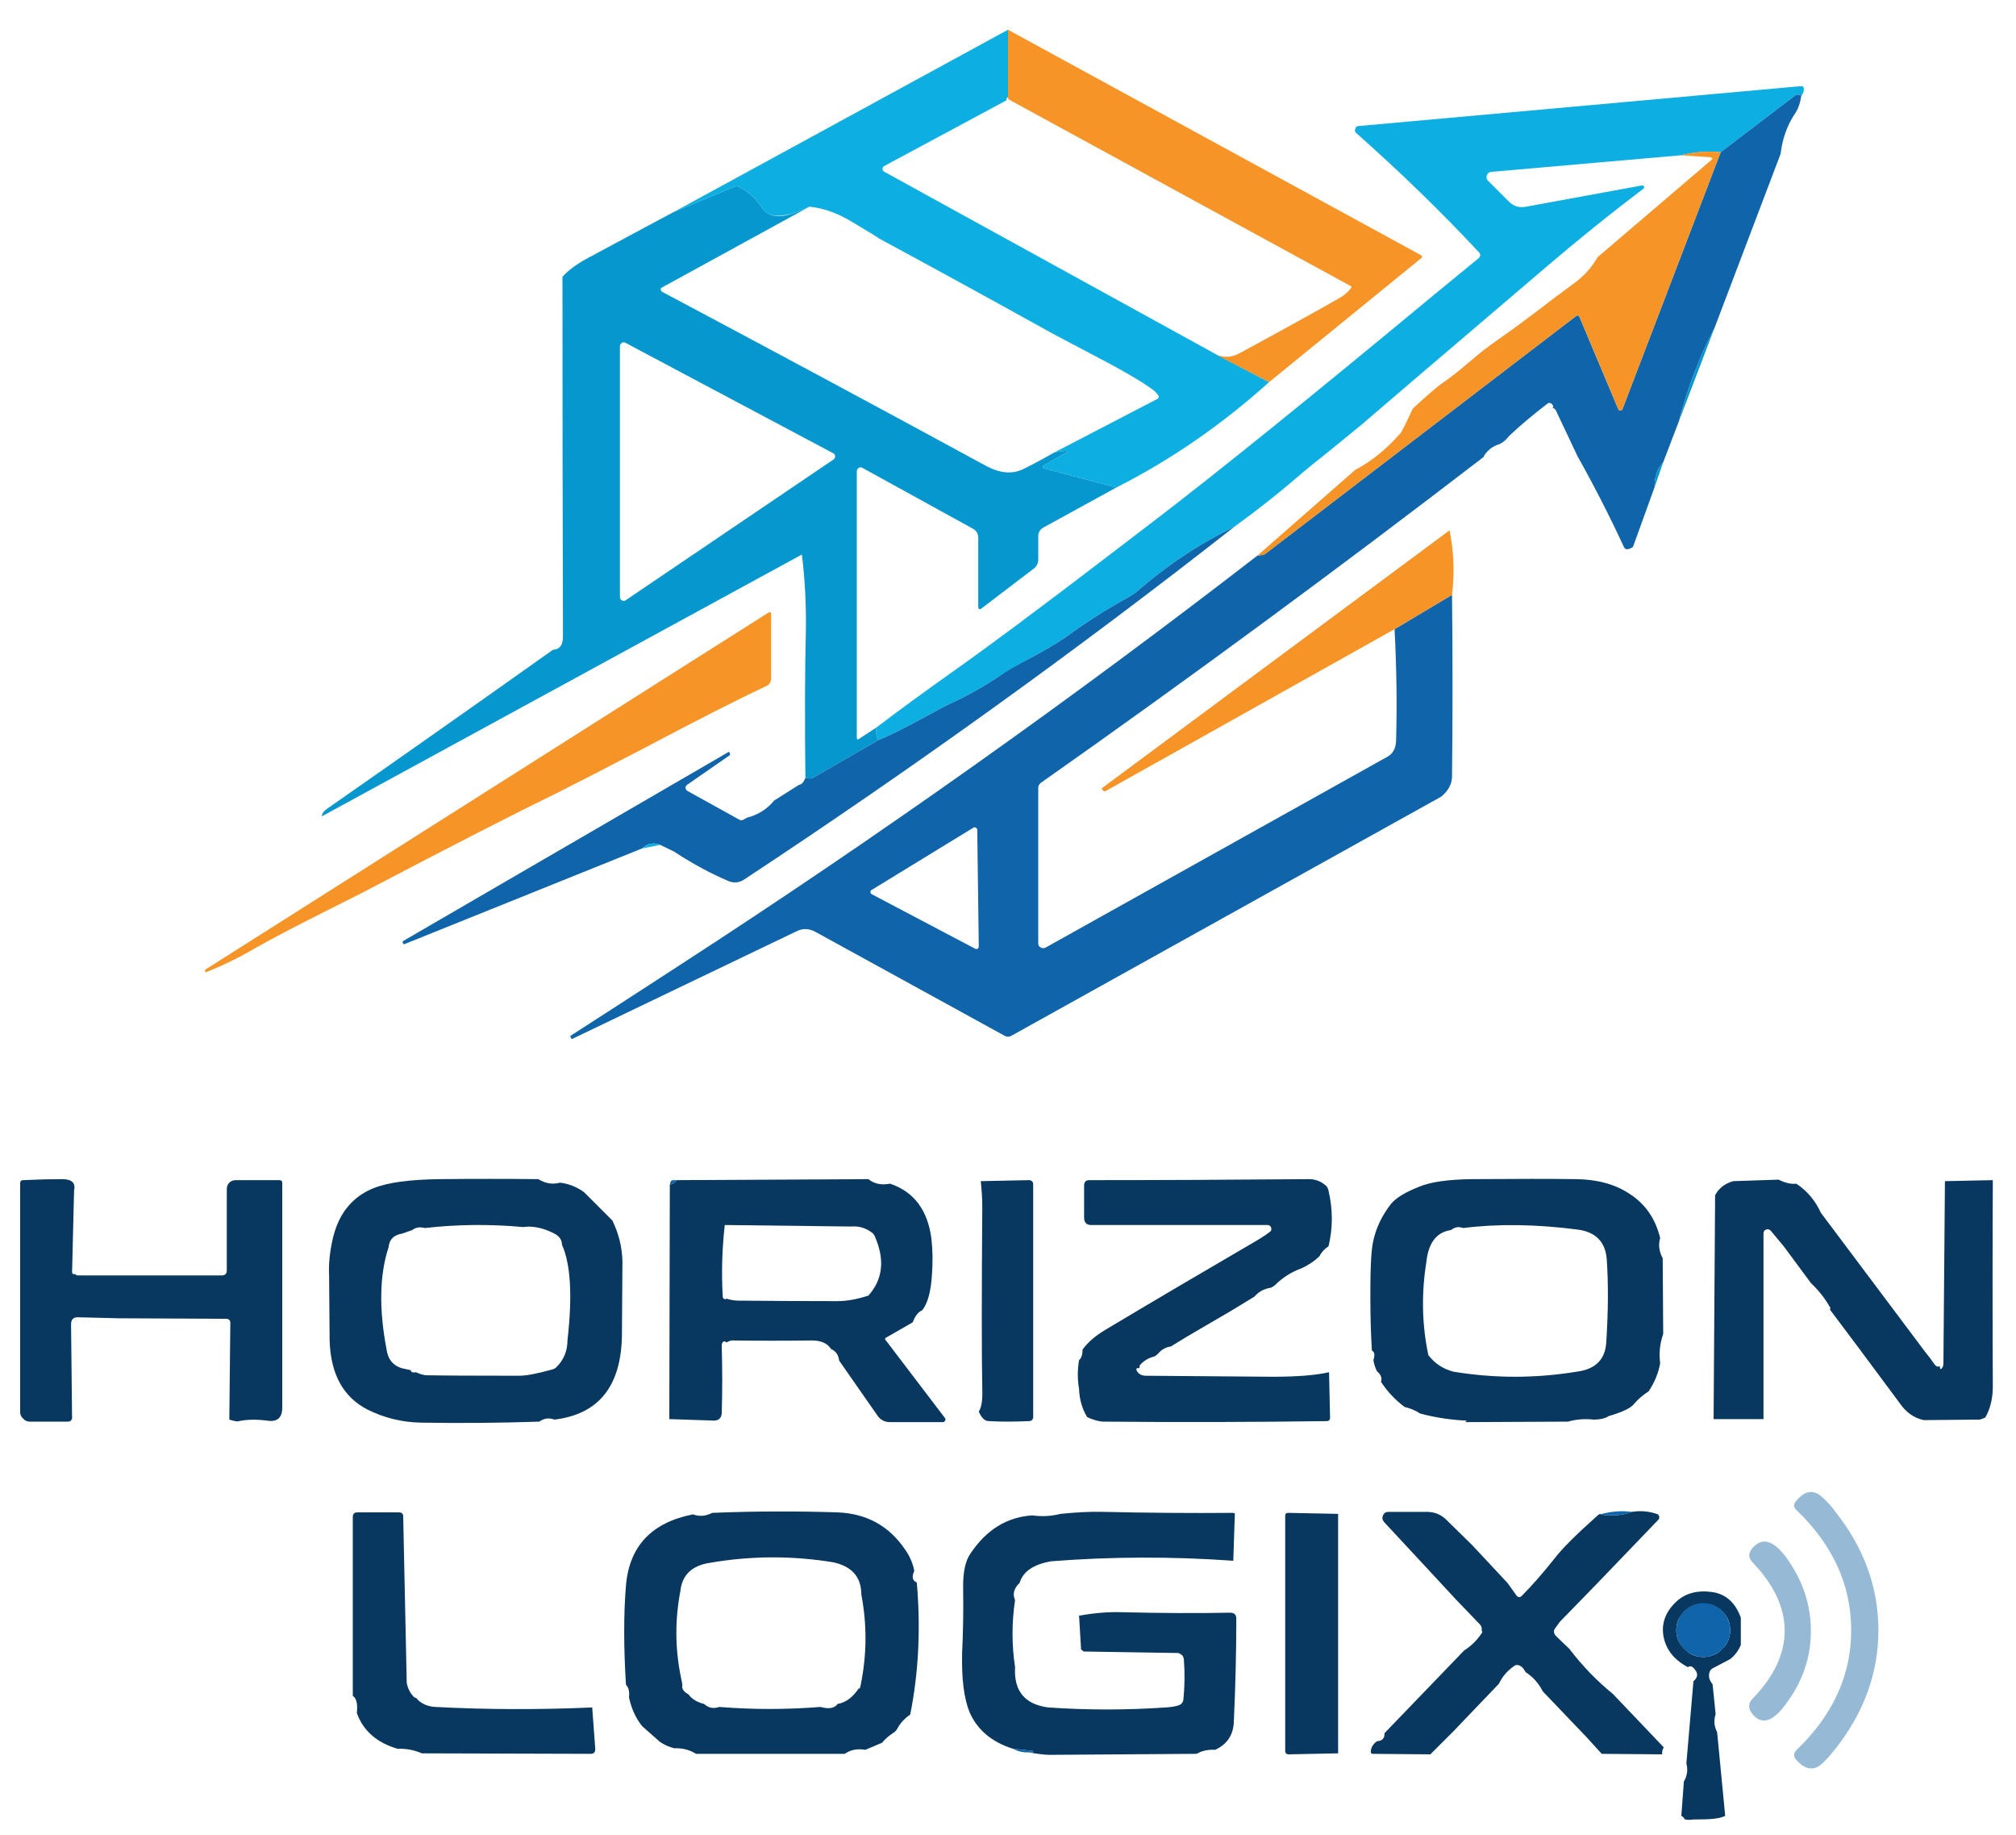
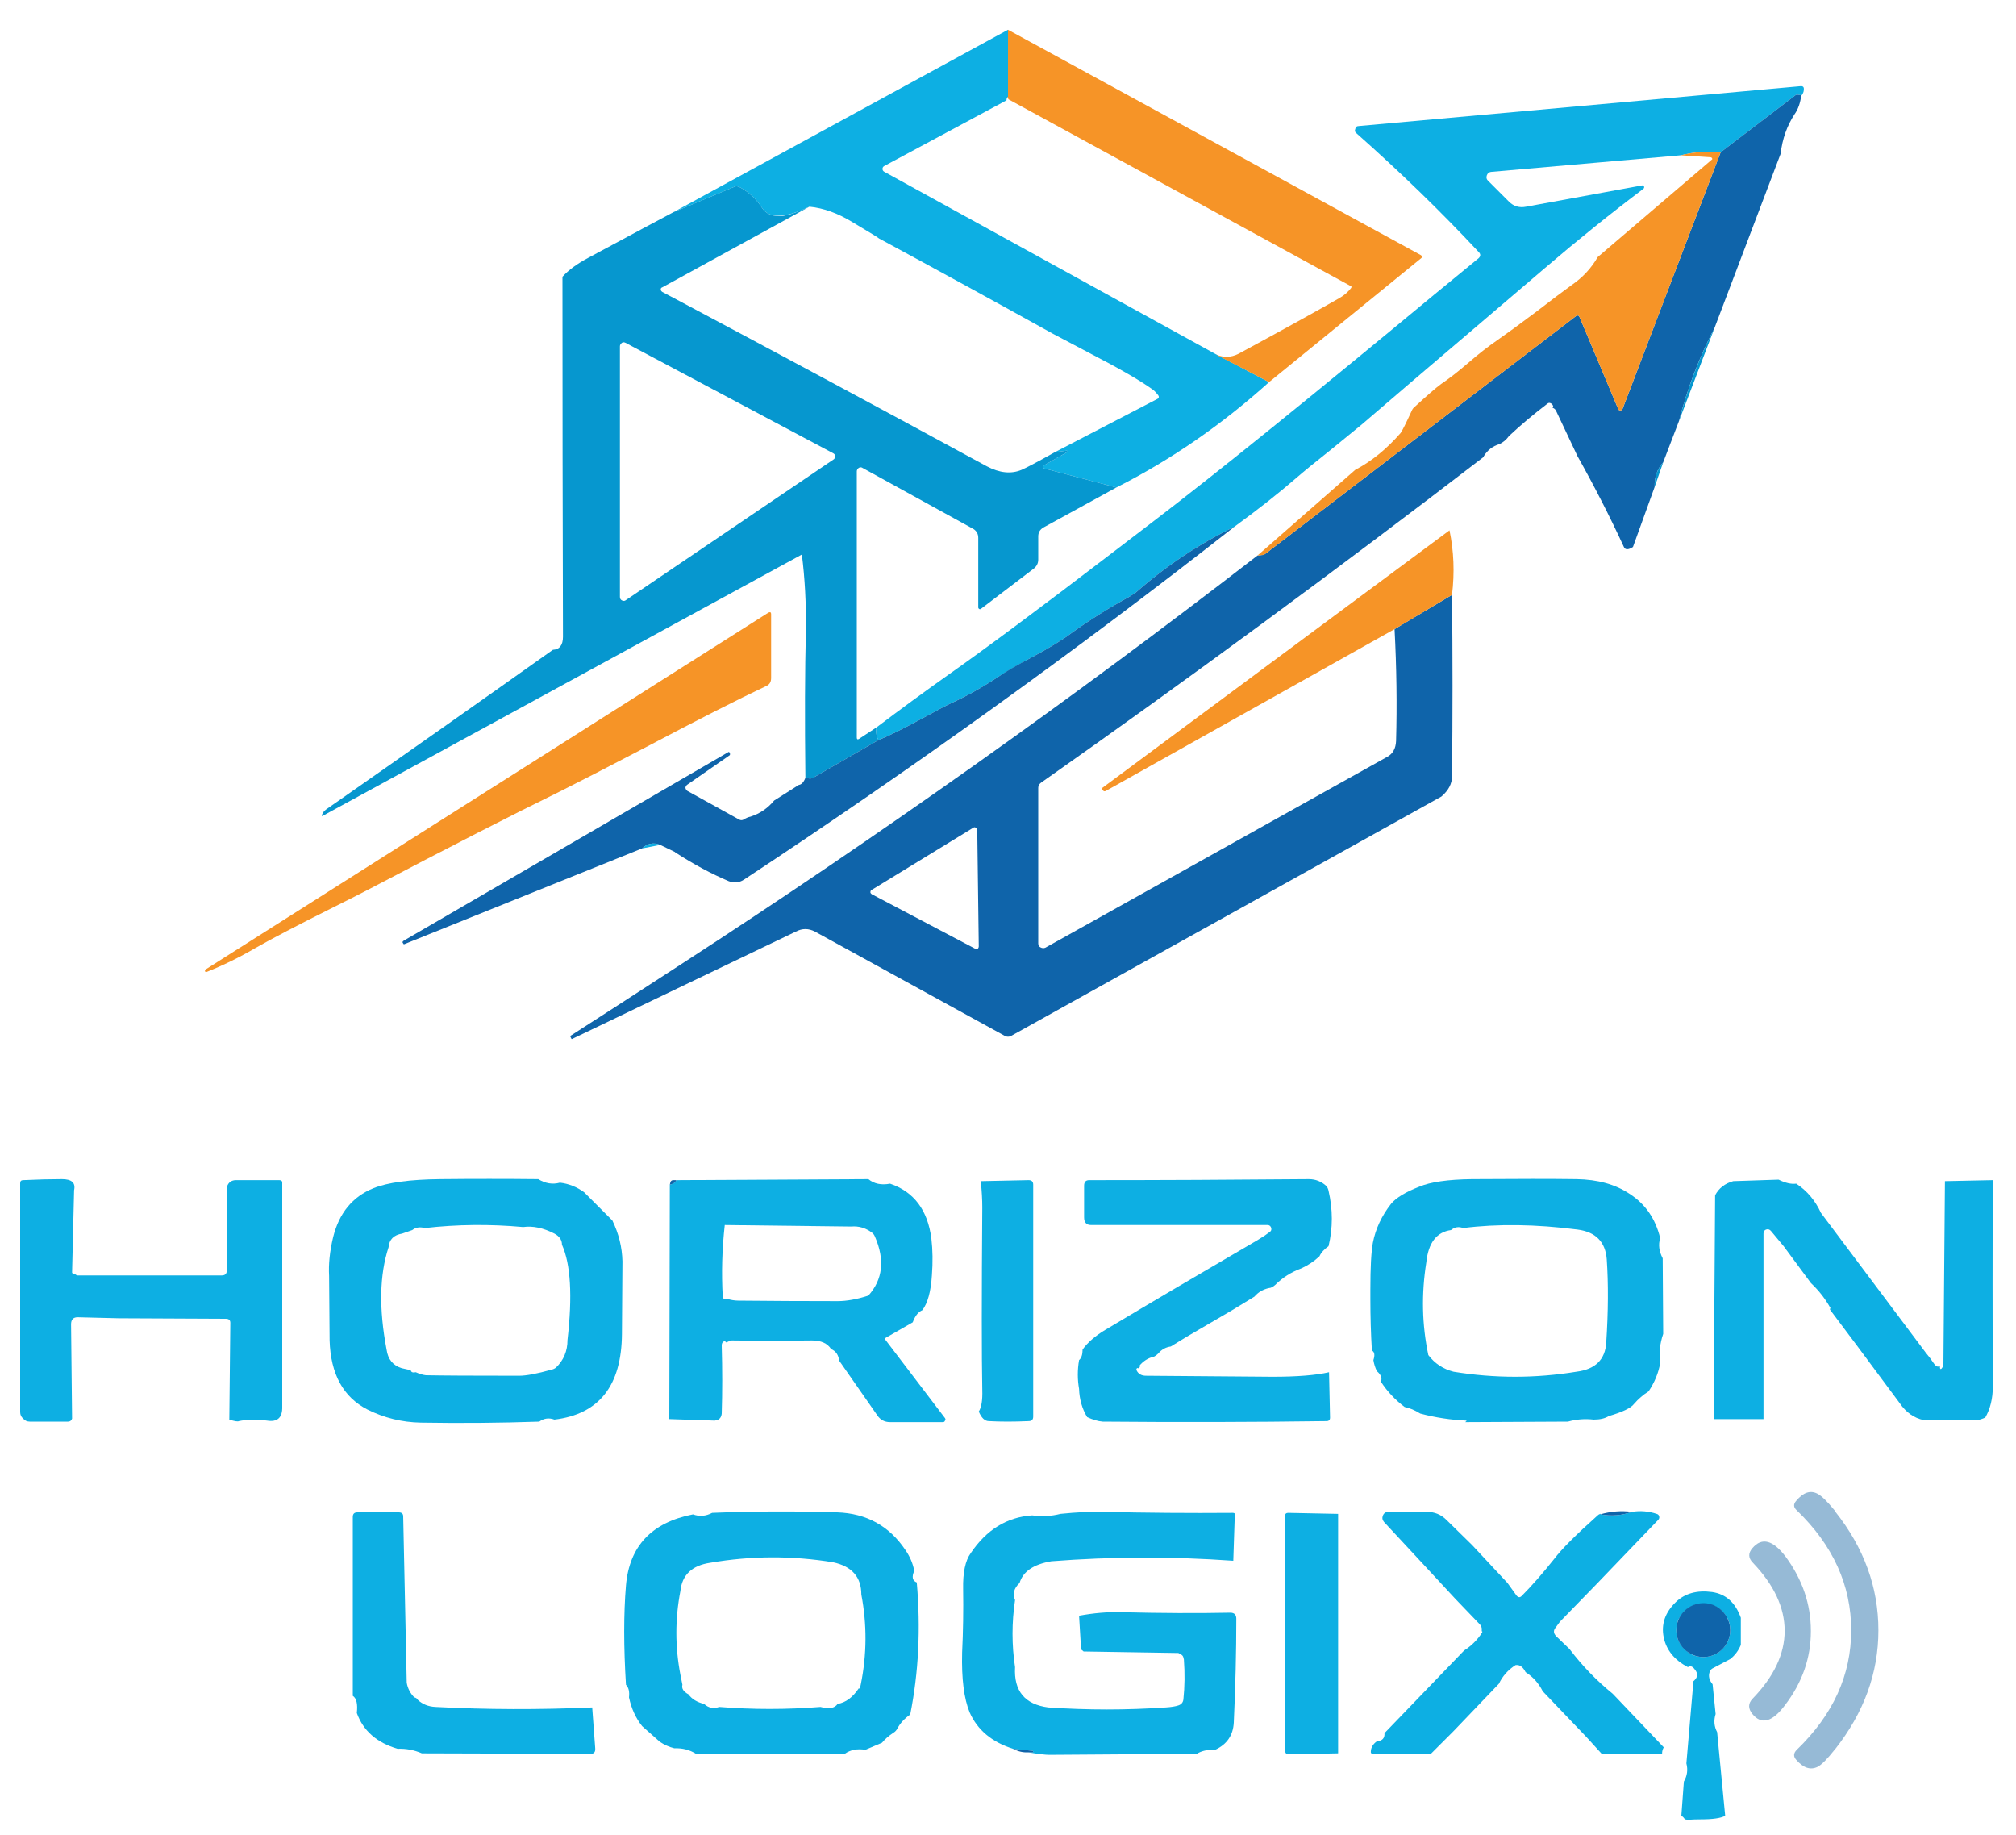
<svg xmlns="http://www.w3.org/2000/svg" version="1.2" viewBox="0 0 400 364" width="400" height="364">
-   <style>.a{fill:#0dafe3}.b{fill:#f69427}.c{fill:#0f64aa}.d{fill:#0697cf}.e{fill:#08375f}.f{fill:#96bad6}</style>
+   <style>.a{fill:#0dafe3}.b{fill:#f69427}.c{fill:#0f64aa}.d{fill:#0697cf}.e{fill:#0dafe3}.f{fill:#96bad6}</style>
  <path class="a" d="m200 5.9v13.3q-0.3 0.2-0.3 0.7l-24.2 13q-0.4 0.2-0.4 0.6 0 0.4 0.4 0.6l65.8 36.2 10.5 5.5q-14.1 12.7-30.3 20.9l-14.4-3.8q-0.2-0.1-0.2-0.2 0-0.2 0.1-0.3l4.7-2.7q0.2-0.1 0.1-0.2 0-0.1-0.2-0.1l-2.3 0.3 20.4-10.6q0.4-0.3 0.1-0.7-0.7-0.9-1.2-1.2-3.6-2.6-12.5-7.2-4.7-2.5-7.2-3.8-17.1-9.5-34.5-18.9 0-0.1-5.2-3.2-4.4-2.7-8.6-3.1-3.2 1.5-5.1 1.7-3.1 0.5-4.4-1.6-1.7-2.6-4.4-4-0.6-0.3-1.1 0l-12 5z" />
  <path class="b" d="m251.8 75.8l-10.6-5.5q2.3 1 4.5-0.1 13.3-7.2 20.1-11.1 1.4-0.8 2.3-2 0.1-0.2 0-0.3l-68-37.1q-0.3-0.6-0.1-0.5v-13.3l81.9 44.7q0.5 0.3 0.1 0.6z" />
  <path class="a" d="m357.4 18.9l-0.6-0.1q-0.4-0.1-0.7 0.2l-14.7 11.2q-3.9-0.4-7.9 0.6l-37.7 3.3q-0.6 0.1-0.8 0.7-0.2 0.6 0.2 1l4.2 4.2q1.4 1.4 3.4 1l22.9-4.2q0.3-0.1 0.5 0.2 0.1 0.3-0.2 0.5-9.8 7.4-19.5 15.7-4.9 4.2-14.3 12.2-12.7 10.8-22 18.8-1.8 1.5-6 4.9-4.8 3.8-7.1 5.8-5.2 4.5-12.2 9.6-10.5 5.1-19.5 13-0.6 0.4-1.2 0.8-6.2 3.4-11.5 7.2-2.6 2-8 4.9-4.4 2.4-6.7 3.9-4.5 3-9.3 5.2-1.7 0.8-5.5 2.9-5.9 3.2-8.9 4.4-0.6-1-0.4-2.5 7-5.3 14.2-10.4 11.5-8.1 32.4-24.1 5.5-4.2 8.5-6.5 18.6-14.2 55.5-44.8 6-4.9 8.9-7.3 0.6-0.6 0-1.2-11.2-12-24.3-23.6-0.4-0.3-0.2-0.8 0.1-0.6 0.7-0.6l87.6-7.9q0.8-0.1 0.7 0.7 0 0.6-0.5 1.2z" />
  <path class="c" d="m357.4 18.9q-0.3 2.3-1.3 3.7-2.3 3.5-2.8 7.9l-13.1 34.5q-4.6 8.9-7.1 18.6l-3.1 8.1q-1.8 2-1.7 4.9l-4.3 11.9q-1.4 0.9-1.8 0-4.2-9.1-9.2-18l-4.3-9.1q-0.2-0.3-0.4-0.4-0.2-0.1-0.3-0.1 0.2-0.1 0.2-0.2-0.1-0.5-0.5-0.7-0.4-0.2-0.7 0.1-4.2 3.2-7.6 6.4-0.8 1.1-1.9 1.6-2 0.6-3.1 2.4 0 0 0 0.1 0 0-0.1 0.1-43.6 33.5-87.8 64.6-0.5 0.4-0.5 1v30.8q0 0.6 0.4 0.8 0.5 0.3 1 0.1 41.4-23.1 67.9-37.9 1.6-0.9 1.7-3.1 0.3-10.8-0.3-22.2l11.4-6.8q0.2 18.1 0 36 0 2.2-2.1 4l-85.4 47.5q-0.6 0.3-1.2 0l-37.7-20.7q-1.9-1-3.8 0l-44.4 21.3q-0.1 0-0.1 0l-0.2-0.4q-0.1-0.2 0.1-0.3 7.8-5 21.8-14.1 58.9-38.2 114.4-81.1l0.9-0.1q0.3 0 0.6-0.2l61.7-47.2q0.5-0.3 0.7 0.2l7.7 18.3q0.1 0.2 0.4 0.2 0.3 0 0.4-0.2l19.5-51 14.7-11.2q0.3-0.3 0.7-0.2zm-163.5 145.7q0-0.3-0.3-0.4-0.2-0.2-0.5 0l-20.1 12.3q-0.3 0.1-0.3 0.5 0 0.2 0.3 0.4l20.5 10.8q0.2 0.1 0.5 0 0.2-0.2 0.2-0.5z" />
  <path class="b" d="m341.4 30.2l-19.5 51q-0.1 0.2-0.4 0.2-0.3 0-0.4-0.2l-7.7-18.3q-0.2-0.5-0.7-0.2l-61.7 47.2q-0.3 0.2-0.6 0.2l-0.9 0.1 19.4-17q4.8-2.5 9-7.3 0.5-0.7 2.2-4.4 0.2-0.5 0.6-0.8 3.7-3.4 5.2-4.5 2.5-1.7 5.4-4.2 3-2.6 5.9-4.6 2.6-1.8 7.4-5.4 4.8-3.7 7.3-5.5 3.2-2.2 5.1-5.5l22.6-19.3q0.2-0.1 0.1-0.3-0.1-0.2-0.3-0.2l-5.9-0.4q4-1 7.9-0.6z" />
  <path class="d" d="m160.6 41l-29.2 16q-0.3 0.1-0.3 0.4 0 0.3 0.3 0.5 32.2 17.1 64.4 34.6 3.8 2 6.9 0.7 1.6-0.7 6.6-3.5l2.3-0.3q0.2 0 0.2 0.1 0.1 0.1-0.1 0.2l-4.7 2.7q-0.1 0.1-0.1 0.3 0 0.1 0.2 0.2l14.4 3.8-14.4 7.9q-1.1 0.6-1.1 1.8v4.6q0 1.1-0.9 1.8l-10.5 8q-0.2 0.1-0.3 0-0.2-0.1-0.2-0.3v-13.8q0-1.3-1.2-1.9l-21.8-12q-0.3-0.2-0.7 0-0.4 0.3-0.4 0.7v52.8q0 0.5 0.4 0.3l3.5-2.3q-0.2 1.5 0.4 2.5l-13 7.5q-0.4 0.2-0.9 0.1l-0.6-0.1q-0.2-17.4 0.1-29.3 0.1-7.9-0.8-15l-95 51.8q-0.4 0.2-0.2-0.2 0.2-0.6 0.9-1.1 22.5-15.7 44.9-31.6 2-0.1 2-2.6-0.1-35.5-0.1-71.4 1.8-2 5.2-3.8 13.2-7.1 16.8-9l12-5q0.5-0.3 1.1 0 2.7 1.4 4.4 4 1.3 2.1 4.4 1.7 1.9-0.3 5.1-1.8zm4.7 50.2q0.4-0.2 0.4-0.7 0-0.4-0.4-0.6l-41.2-21.9q-0.4-0.2-0.7 0-0.4 0.3-0.4 0.7v49.7q0 0.5 0.4 0.7 0.4 0.2 0.7 0z" />
  <path class="d" d="m340.2 65l-7.1 18.6q2.5-9.7 7.1-18.6z" />
  <path class="d" d="m330 91.7l-1.7 4.9q-0.1-2.9 1.7-4.9z" />
  <path class="c" d="m244.9 104.5q-46.8 36.7-97.3 70-1.4 0.9-3 0.3-5.2-2.2-10.6-5.7-0.1-0.1-0.1-0.1l-2.9-1.4q-2-0.8-3.6 0.7l-47.2 19q-0.1 0-0.1 0l-0.2-0.3q-0.1-0.2 0.2-0.4l64.4-37.4q0.1-0.1 0.2 0l0.1 0.2q0.1 0.2 0 0.4l-8.5 5.9q-0.3 0.3-0.3 0.6 0.1 0.4 0.4 0.6l10.3 5.7q0.4 0.2 0.8 0 0.8-0.5 1.4-0.6 2.8-0.9 4.7-3.2l4.9-3.1q0.8-0.1 1.3-1.4l0.6 0.1q0.5 0.1 0.9-0.1l13-7.5q3-1.2 8.9-4.4 3.8-2.1 5.5-2.9 4.8-2.2 9.3-5.2 2.3-1.6 6.7-3.9 5.4-2.9 8-4.9 5.3-3.8 11.5-7.2 0.6-0.4 1.2-0.8 9-7.9 19.5-13z" />
  <path class="b" d="m287.6 105.2q1.3 6.2 0.5 12.8l-11.4 6.8-57.3 32.1q-0.4 0.2-0.6-0.2l-0.2-0.2q-0.1-0.1 0.1-0.2z" />
  <path class="b" d="m41 192.8q-0.2 0.1-0.3-0.1-0.1-0.2 0.1-0.4l111.7-70.8q0.5-0.2 0.5 0.3v12.7q0 1.2-1 1.6-8.3 3.9-24.2 12.3-11.3 5.9-16.7 8.6-13.9 6.8-37.9 19.4-2.1 1.1-7.1 3.6-10.6 5.3-15.5 8.1-4.6 2.7-9.6 4.7z" />
  <path class="a" d="m131 167.6l-3.6 0.7q1.6-1.5 3.6-0.7z" />
  <path class="e" d="m106.8 233.9q2.1 1.3 4.3 0.7 2.6 0.3 4.8 1.9l5.6 5.6q1.9 3.9 2 8.1l-0.1 14.4q-0.1 15.4-13.4 17-1.6-0.6-3 0.4-11.7 0.4-23.5 0.2-5.6-0.1-10.6-2.6-7.2-3.7-7.5-13.7l-0.1-12.8q-0.2-3.5 0.8-7.7 1.8-7.2 8-9.7 4.2-1.7 13.2-1.8 9.8-0.1 19.5 0zm-22.5 9.7q-1.5-0.4-2.5 0.4l-2 0.7q-2.5 0.4-2.7 2.7-2.7 8.2-0.4 20.3 0.4 2.9 3 3.7l1.8 0.4q0.1 0.6 1 0.4 1.1 0.5 2 0.6 4.6 0.1 18.5 0.1 2.1 0 6.4-1.2 0.5-0.1 0.9-0.4 2.3-2.2 2.3-5.5 1.5-13.1-1.1-18.9 0-1.4-1.5-2.2-3.3-1.7-6.2-1.3-9.9-0.9-19.5 0.2z" />
  <path class="e" d="m172.3 233.9q1.7 1.4 4.3 0.9 7.1 2.4 8.2 10.9 0.4 3.4 0.1 7.3-0.3 4.8-1.9 6.9-1.2 0.5-1.9 2.4l-5.4 3.1q-0.2 0.2 0 0.4l11.8 15.5q0.2 0.3 0 0.5-0.1 0.3-0.4 0.3h-10.5q-1.6 0-2.5-1.3l-7.6-10.9q-0.2-1.7-1.6-2.3-1.1-1.7-3.8-1.7-7.9 0.1-15.9 0-0.3 0-1.1 0.4-0.2-0.3-0.5-0.2-0.4 0.2-0.4 0.8 0.2 7.1 0 13.5-0.1 1-0.9 1.3l-0.5 0.1-9-0.3 0.1-46.5q1-0.2 1.3-0.9zm-28.5 9.1q-0.8 7.2-0.4 14.2 0 0.4 0.4 0.5 0.2 0.1 0.3-0.1 1.3 0.4 2.4 0.4 9.9 0.1 19.7 0.1 2.7 0 6.1-1.1 4.3-4.8 1.3-11.7-0.2-0.5-0.6-0.8-1.9-1.4-4.1-1.2z" />
  <path class="e" d="m329.4 245.6q-0.6 1.9 0.5 4l0.1 15q-1 2.9-0.6 5.8-0.5 2.9-2.3 5.6-1.6 1-2.9 2.5-0.9 1.2-5 2.4-1.1 0.7-3 0.7-2.6-0.3-5.1 0.4l-20.4 0.1q0.2-0.1 0.3-0.3 0 0 0 0 0 0 0 0 0 0 0 0-4.7-0.2-9.2-1.4-1.6-1-3.1-1.3-2.8-2.1-4.7-5 0.4-1.1-0.8-2.1-0.5-1-0.7-2.2 0.5-1.5-0.3-1.9-0.3-5-0.3-10.2 0-0.7 0-1.9 0-6.6 0.5-9.3 0.8-4.1 3.6-7.7 1.5-1.8 5.6-3.4 3.3-1.4 10.4-1.5 13.6-0.1 20.8 0 6.3 0.1 10.5 2.9 4.7 3 6.1 8.8zm-39.1-2q-1.3-0.5-2.4 0.4-4.3 0.6-4.9 6.4-1.5 9.4 0.4 18.4 1.9 2.5 5 3.3 12.2 2 24.4 0 5.6-0.7 5.9-5.8 0.6-9.2 0.1-16.5-0.4-5.2-5.8-5.9-12.4-1.6-22.7-0.3z" />
  <path class="e" d="m14.7 236.1l-0.4 16.3q0 0.1 0.1 0.2 0.2 0.3 0.4 0.1 0.2 0.1 0.3 0.2 0.2 0.1 0.3 0.1h28.6q1 0 1-1v-16.1q0-0.8 0.5-1.3 0.5-0.5 1.3-0.5h8.6q0.6 0 0.6 0.5v44.4q0.1 3.3-3 2.8-3.2-0.4-5.6 0.1-0.3 0.2-1.9-0.3l0.2-19.2q0-0.8-0.9-0.8l-21.3-0.1-8.1-0.2q-1.3 0-1.3 1.4l0.2 18.7q-0.2 0.6-0.8 0.6-4 0-7.6 0-0.8 0-1.3-0.6-0.6-0.5-0.6-1.3v-45.4q0-0.6 0.6-0.6 4.2-0.2 7.7-0.2 2.9 0 2.4 2.2z" />
  <path class="c" d="m134.2 234.1q-0.3 0.7-1.3 0.9l0.1-0.4q0.1-0.5 0.6-0.5z" />
  <path class="e" d="m194.2 280q0.8-1.2 0.7-4.3-0.2-10 0-36.2 0-2.3-0.3-5.2l9.5-0.2q0.9 0 0.9 0.9v46q0 0.9-0.9 0.9-4.4 0.2-7.9 0-1.2 0-2-1.9z" />
  <path class="e" d="m263.6 247.2q-1.3 0.9-1.8 2-1.6 1.5-3.6 2.4-3 1.1-5.2 3.3-0.7 0.6-1.2 0.6-1.8 0.4-2.9 1.7l-4.6 2.8-8.9 5.2-3.1 1.9q-1.5 0.2-2.5 1.4-0.4 0.4-0.8 0.6-1.8 0.4-3 1.9 0.4-0.1-0.1 0.5 0-0.2-0.3-0.1-0.2 0.2-0.1 0.4 0.5 1.1 1.9 1.1 14.1 0.1 25.1 0.2 7.3 0 11.2-0.9l0.2 9q0 0.7-0.7 0.7-22.1 0.3-44.4 0.1-1.4-0.1-3.1-0.9-1.5-2.5-1.6-5.6-0.5-2.8 0-5.7 0.7-0.6 0.7-2.1 1.5-2.1 4.5-3.9 14.4-8.6 30.2-17.8 1.5-0.9 2.4-1.6 0.5-0.3 0.3-0.9-0.2-0.5-0.7-0.5h-35q-1.4 0-1.4-1.5v-6.3q0-1.1 1-1.1 21 0 43.6-0.2 2 0 3.5 1.4 0.3 0.4 0.4 0.9 1.3 5.6 0 11z" />
  <path class="e" d="m352.9 234q2 1 3.5 0.8 3.2 2.1 4.9 5.8l20.7 27.6q1 1.2 1.8 2.4 0.5 0.7 1.1 0.4 0 1.1 0.6 0.1 0.1-0.4 0.1-0.7l0.3-36.1 9.5-0.2q-0.1 20.6 0 40.9 0 3.6-1.5 6.2-0.7 0.3-1.1 0.4l-11.1 0.1q-2.9-0.6-4.8-3.4l-8.1-10.9-5.7-7.6q0-0.1 0-0.2 0 0 0.1-0.1-1.5-2.7-3.7-4.8-0.1-0.1-0.2-0.2l-5.4-7.3-2.5-3q-0.4-0.5-1-0.3-0.5 0.2-0.5 0.8v36.8h-9.9l0.3-44.4q1.1-2.1 3.6-2.8z" />
  <path class="f" d="m372.7 323.4q0 12.7-8.6 23.6 0 0-0.1 0.1-2.2 2.8-3.4 3.4-2.1 1-4.2-1.4-0.9-1 0.1-2 10.8-10.4 10.8-23.7 0-13.4-10.8-23.8-1-0.9-0.1-1.9 2.1-2.5 4.2-1.4 1.2 0.6 3.4 3.3 0 0.1 0.1 0.2 8.6 10.8 8.6 23.6z" />
  <path class="e" d="m292.1 306.5l7 7.5 1.8 2.5q0.5 0.6 1 0.1 3-3 6.5-7.4 2.2-2.9 8.6-8.6 0.2-0.2 0.5-0.3 0.3 0 0 0.1 3.3 0.6 6.3-0.5 2.5-0.4 4.9 0.4 0.4 0.1 0.5 0.5 0.1 0.4-0.2 0.7l-12.2 12.7-7.3 7.5-0.8 1.1q-0.8 0.9 0.1 1.8l2.6 2.5q3.8 5 8.6 8.9l10.1 10.6q-0.4 0.8-0.3 1.4l-12-0.1-3-3.3-8.7-9.1q-1.2-2.4-3.4-3.8-0.8-1.6-2-1.4-2.2 1.4-3.3 3.7l-9 9.4-4.6 4.6-11.4-0.1q-0.5 0-0.4-0.6 0.1-1.1 1.2-1.9 1.6-0.1 1.5-1.6l15.8-16.4q2.2-1.4 3.6-3.6 0-0.1 0-0.2-0.1 0-0.1 0v-0.6q-0.1-0.5-0.4-0.8l-4.8-5-6.3-6.8-7.9-8.5q-0.5-0.6-0.2-1.3 0.3-0.7 1.1-0.7h7.6q2.3 0 3.9 1.6z" />
  <path class="c" d="m323.8 299.9q-3 1.1-6.3 0.5 3.1-0.9 6.3-0.5z" />
  <path class="e" d="m80.7 333.8q0.3 1.7 1.5 2.9 0.5 0.1 0.7 0.5 1.4 1.3 3.5 1.4 15.2 0.8 31.1 0.1l0.6 8.1q0.1 1.2-1.1 1.1l-33.3-0.1q-2.3-1-4.8-0.9-6.2-1.8-8.1-7.1 0.3-2.7-0.8-3.4v-35.5q0-0.9 0.9-0.9h8.2q0.9 0 0.9 0.8z" />
  <path class="e" d="m181.4 311.6q-0.8 1.8 0.5 2.3 1.2 13.7-1.3 26.2-1.7 1.2-2.5 2.7-0.3 0.6-0.8 0.9-1.4 0.9-2.3 2l-3.3 1.4q-2.4-0.4-4.1 0.8h-29.5q-1.9-1.2-4.3-1.1-1.6-0.4-2.9-1.3l-3.5-3.1q-1.9-2.4-2.6-5.7 0.2-1.7-0.6-2.5-0.7-11.3 0-19.7 1-11.7 13.3-14.1 1.9 0.7 3.8-0.3 12.3-0.5 24.8-0.1 8.7 0.3 13.5 7.4 1.4 2 1.8 4.2zm-40.5-1.6q-5.4 0.8-5.9 5.6-1.6 8.3 0 16.6l0.4 2q-0.3 1.1 1.2 1.9 1 1.4 3.1 1.9 1.3 1.2 3 0.6 10 0.8 20.1 0 2.5 0.7 3.4-0.6 2.4-0.4 4.2-3.1 0.2 0.3 0.4-0.8 1.8-8.9 0.1-17.8 0-5.2-5.6-6.4-12.2-2-24.4 0.1z" />
  <path class="e" d="m244.7 309.6q-18.2-1.3-36.1 0.1-5.3 0.9-6.3 4.3-1.7 1.6-0.9 3.4-1 6.7 0 13.3-0.4 7.1 6.6 8 11.6 0.8 23.3 0 1.6-0.1 2.5-0.4 0.9-0.3 1-1.2 0.4-3.8 0.1-7.9-0.1-0.6-0.3-0.8-0.3-0.3-0.8-0.5l-18.8-0.3q-0.2-0.2-0.5-0.4l-0.4-6.7q4.4-0.8 8.2-0.7 12 0.3 21.8 0.1 1.2 0 1.2 1.2 0 9.8-0.5 20.6-0.2 3.8-3.7 5.4-1.9-0.1-3.3 0.6-0.2 0.2-0.6 0.2-14.5 0.1-29 0.2-1.2 0-4.2-0.5h0.9q0.1 0 0.1-0.1 0-0.2-0.1-0.2l-3.9-0.4q-6.3-2-8.6-7.2-1.7-4.1-1.5-11.9 0.3-6.2 0.2-12.6-0.1-4.9 1.5-7.1 4.7-7 12.2-7.5 2.9 0.4 5.6-0.3 5-0.5 8.4-0.4 12.9 0.3 25.8 0.2 0.5 0 0.4 0.4z" />
  <path class="e" d="m265.5 300.3v47.5l-9.8 0.2q-0.7 0-0.7-0.7v-46.7q0-0.5 0.6-0.5z" />
  <path class="f" d="m359.3 323.6q0 7.9-5.1 14.6-3.8 5.1-6.5 1.8-1.3-1.6 0-3 6.4-6.6 6.4-13.5 0-6.9-6.3-13.5-1.4-1.4-0.1-2.9 2.8-3.3 6.6 1.7 5 6.8 5 14.7z" />
  <path class="e" d="m345.4 320.9v5.4q-0.7 1.7-2.1 2.8l-3.6 1.9q-0.4 0.3-0.5 0.7-0.4 1.2 0.6 2.4l0.6 5.9q-0.6 1.9 0.3 3.6l1.6 16.6q-1.3 0.7-4.8 0.7-1.7 0-2.3 0.1-0.4 0-0.9-0.1-0.3-0.5-0.7-0.7l0.5-6.8q1-1.7 0.5-3.6l1.4-16.3q1.3-1.1 0.3-2.3-0.7-1-1.4-0.5-4-2.1-4.8-5.9-0.8-3.9 2.4-7 2.7-2.6 7.2-2 4.1 0.6 5.7 5.1zm-2.1 2.5q0-1.1-0.4-2.1-0.4-0.9-1.2-1.7-0.7-0.7-1.7-1.1-1-0.4-2-0.4-1.1 0-2.1 0.4-0.9 0.4-1.7 1.1-0.7 0.8-1.2 1.7-0.4 1-0.4 2.1 0 1 0.4 2 0.5 1 1.2 1.7 0.8 0.8 1.7 1.2 1 0.4 2.1 0.4 1 0 2-0.4 1-0.4 1.7-1.2 0.8-0.7 1.2-1.7 0.4-1 0.4-2z" />
  <path fill-rule="evenodd" class="c" d="m338 328.7c-3 0-5.4-2.4-5.4-5.3 0-3 2.4-5.4 5.4-5.4 2.9 0 5.3 2.4 5.3 5.4 0 2.9-2.4 5.3-5.3 5.3z" />
  <path class="e" d="m266 324.2q0.3-0.3 0-0.7 0.3 0.4 0 0.7z" />
  <path class="c" d="m204 347.6q-1.5 0.1-3-0.7l3.9 0.4q0.1 0 0.1 0.2 0 0.1-0.1 0.1z" />
</svg>
